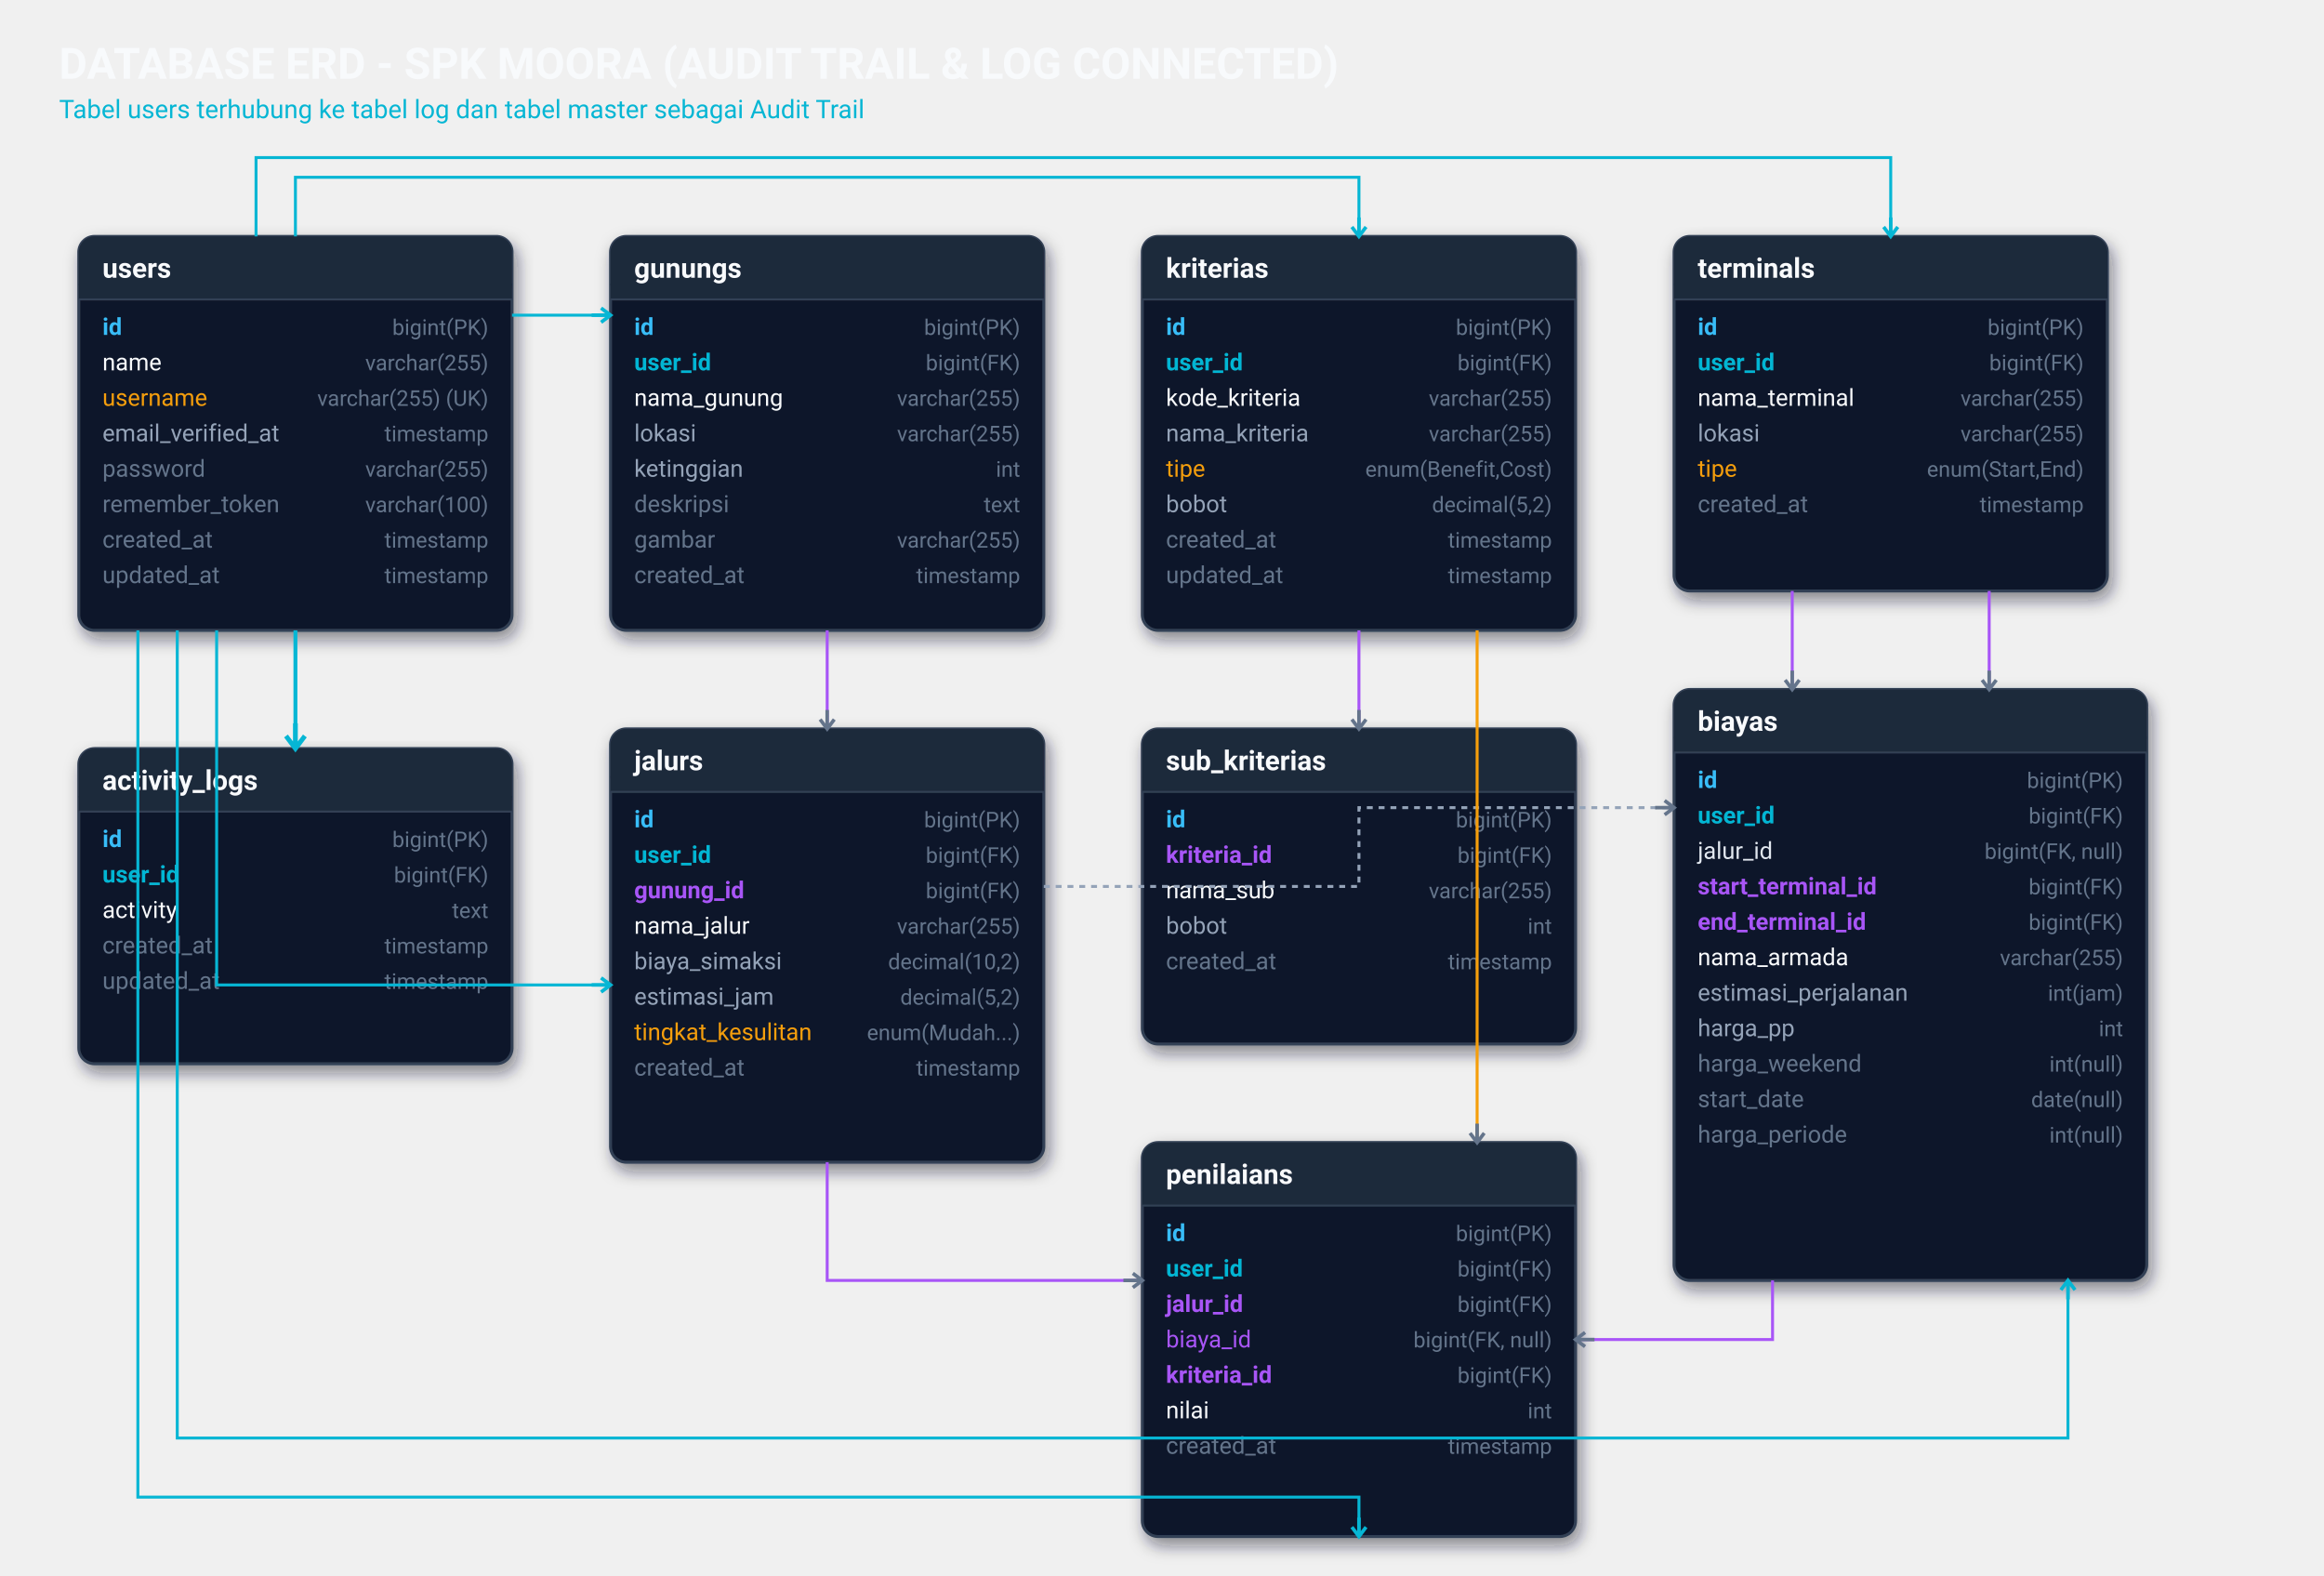
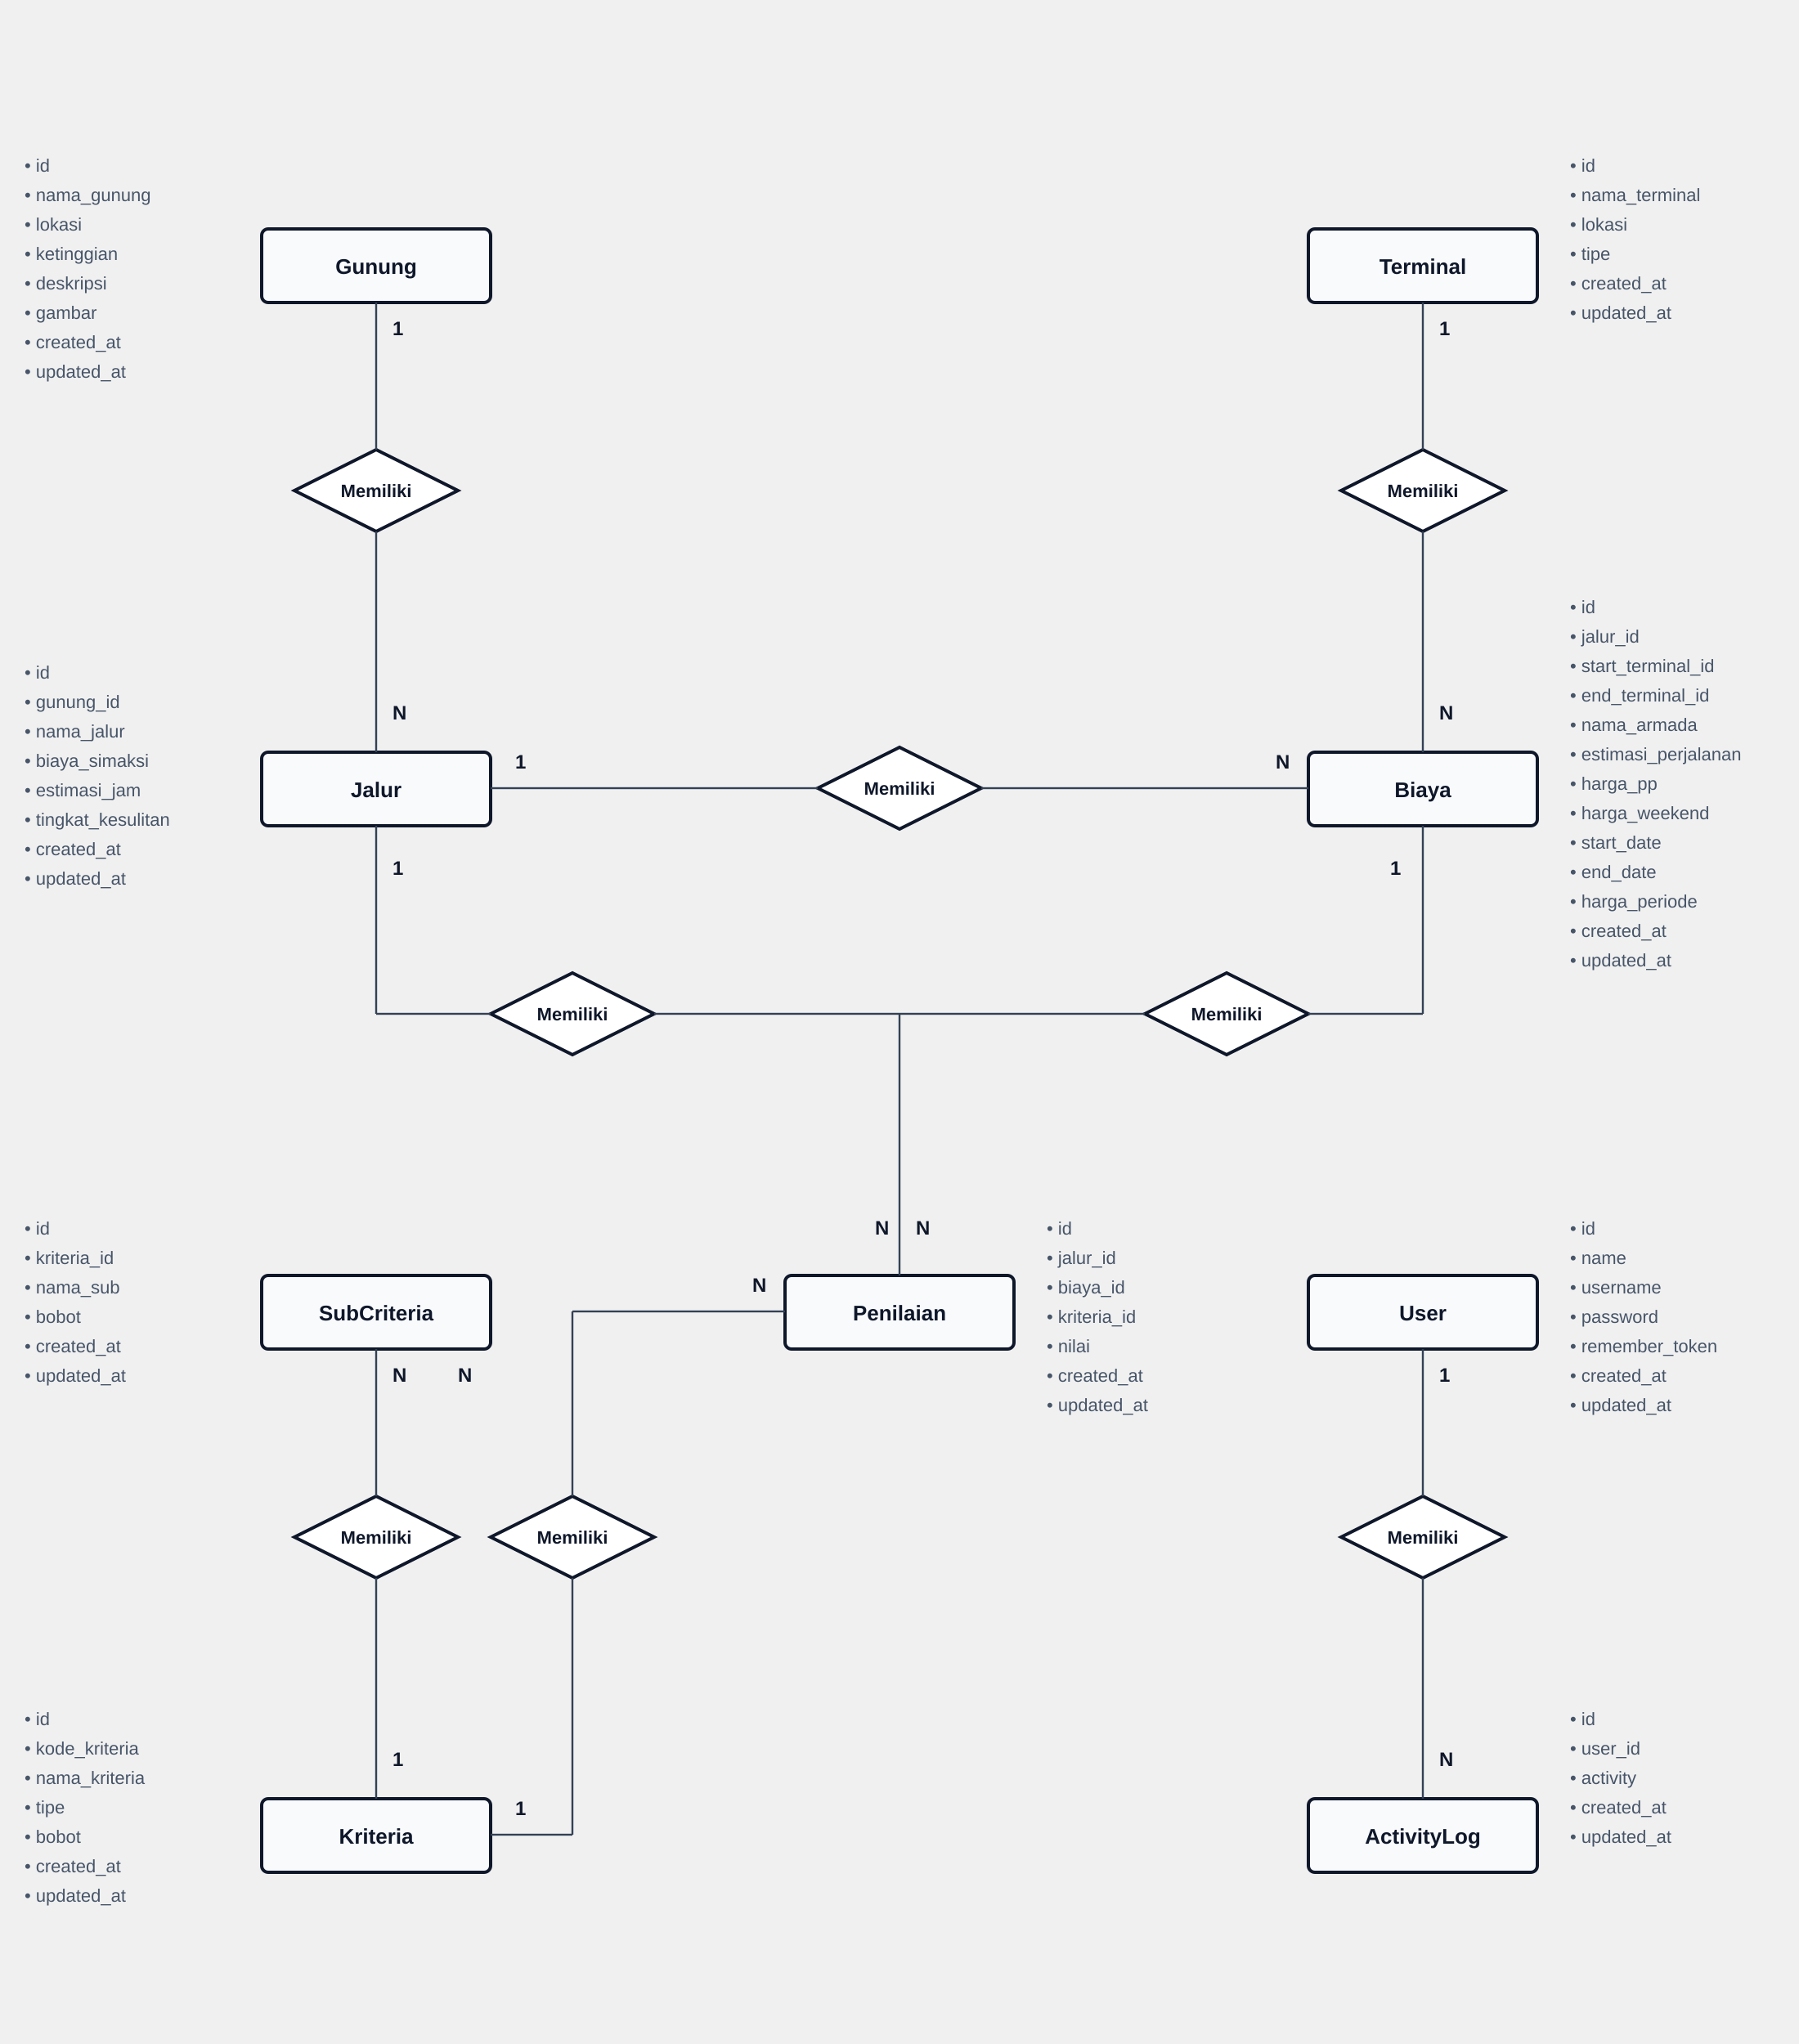
- <svg xmlns="http://www.w3.org/2000/svg" width="1180" height="800" viewBox="0 0 1180 800" style="background-color: #1e293b; font-family: 'Segoe UI', Roboto, Helvetica, Arial, sans-serif;">
-   <defs>
-     <filter id="shadow" x="-5%" y="-5%" width="110%" height="115%">
-       <feDropShadow dx="2" dy="4" stdDeviation="4" flood-color="#0f172a" flood-opacity="0.5" />
-     </filter>
-     <marker id="arrow" viewBox="0 0 10 10" refX="6" refY="5" markerWidth="6" markerHeight="6" orient="auto-start-reverse">
-       <path d="M 0 2 L 8 5 L 0 8 z" fill="#94a3b8" />
-     </marker>
-     <marker id="crowfoot" viewBox="0 0 10 10" refX="8" refY="5" markerWidth="8" markerHeight="8" orient="auto-start-reverse">
-       <path d="M 0 5 L 8 5 M 4 2 L 8 5 L 4 8" fill="none" stroke="#64748b" stroke-width="1.5" />
-     </marker>
-     <marker id="crowfoot-admin" viewBox="0 0 10 10" refX="8" refY="5" markerWidth="8" markerHeight="8" orient="auto-start-reverse">
-       <path d="M 0 5 L 8 5 M 4 2 L 8 5 L 4 8" fill="none" stroke="#06b6d4" stroke-width="1.5" />
-     </marker>
-   </defs>
-   <text x="30" y="40" fill="#f8fafc" font-size="22" font-weight="bold">DATABASE ERD - SPK MOORA (AUDIT TRAIL &amp; LOG CONNECTED)</text>
-   <text x="30" y="60" fill="#06b6d4" font-size="13">Tabel users terhubung ke tabel log dan tabel master sebagai Audit Trail</text>
-   <g filter="url(#shadow)">
-     <rect x="40" y="120" width="220" height="200" rx="8" fill="#0f172a" stroke="#334155" stroke-width="1.5" />
-     <rect x="40" y="120" width="220" height="32" rx="8" fill="#1e293b" />
-     <rect x="40" y="144" width="220" height="8" fill="#1e293b" />
-     <line x1="40" y1="152" x2="260" y2="152" stroke="#334155" stroke-width="1" />
-     <text x="52" y="141" fill="#f8fafc" font-size="14" font-weight="bold">users</text>
-     <text x="52" y="170" fill="#38bdf8" font-size="12" font-weight="bold">id</text>
-     <text x="248" y="170" fill="#64748b" font-size="11" text-anchor="end">bigint(PK)</text>
-     <text x="52" y="188" fill="#f8fafc" font-size="12" font-weight="normal">name</text>
-     <text x="248" y="188" fill="#64748b" font-size="11" text-anchor="end">varchar(255)</text>
-     <text x="52" y="206" fill="#f59e0b" font-size="12" font-weight="normal">username</text>
-     <text x="248" y="206" fill="#64748b" font-size="11" text-anchor="end">varchar(255) (UK)</text>
-     <text x="52" y="224" fill="#94a3b8" font-size="12" font-weight="normal">email_verified_at</text>
-     <text x="248" y="224" fill="#64748b" font-size="11" text-anchor="end">timestamp</text>
-     <text x="52" y="242" fill="#64748b" font-size="12" font-weight="normal">password</text>
-     <text x="248" y="242" fill="#64748b" font-size="11" text-anchor="end">varchar(255)</text>
-     <text x="52" y="260" fill="#64748b" font-size="12" font-weight="normal">remember_token</text>
-     <text x="248" y="260" fill="#64748b" font-size="11" text-anchor="end">varchar(100)</text>
-     <text x="52" y="278" fill="#64748b" font-size="12" font-weight="normal">created_at</text>
-     <text x="248" y="278" fill="#64748b" font-size="11" text-anchor="end">timestamp</text>
-     <text x="52" y="296" fill="#64748b" font-size="12" font-weight="normal">updated_at</text>
-     <text x="248" y="296" fill="#64748b" font-size="11" text-anchor="end">timestamp</text>
-   </g>
-   <g filter="url(#shadow)">
-     <rect x="40" y="380" width="220" height="160" rx="8" fill="#0f172a" stroke="#334155" stroke-width="1.5" />
-     <rect x="40" y="380" width="220" height="32" rx="8" fill="#1e293b" />
-     <rect x="40" y="404" width="220" height="8" fill="#1e293b" />
-     <line x1="40" y1="412" x2="260" y2="412" stroke="#334155" stroke-width="1" />
-     <text x="52" y="401" fill="#f8fafc" font-size="14" font-weight="bold">activity_logs</text>
-     <text x="52" y="430" fill="#38bdf8" font-size="12" font-weight="bold">id</text>
-     <text x="248" y="430" fill="#64748b" font-size="11" text-anchor="end">bigint(PK)</text>
-     <text x="52" y="448" fill="#06b6d4" font-size="12" font-weight="bold">user_id</text>
-     <text x="248" y="448" fill="#64748b" font-size="11" text-anchor="end">bigint(FK)</text>
-     <text x="52" y="466" fill="#f8fafc" font-size="12" font-weight="normal">activity</text>
-     <text x="248" y="466" fill="#64748b" font-size="11" text-anchor="end">text</text>
-     <text x="52" y="484" fill="#64748b" font-size="12" font-weight="normal">created_at</text>
-     <text x="248" y="484" fill="#64748b" font-size="11" text-anchor="end">timestamp</text>
-     <text x="52" y="502" fill="#64748b" font-size="12" font-weight="normal">updated_at</text>
-     <text x="248" y="502" fill="#64748b" font-size="11" text-anchor="end">timestamp</text>
-   </g>
-   <g filter="url(#shadow)">
-     <rect x="310" y="120" width="220" height="200" rx="8" fill="#0f172a" stroke="#334155" stroke-width="1.5" />
-     <rect x="310" y="120" width="220" height="32" rx="8" fill="#1e293b" />
-     <rect x="310" y="144" width="220" height="8" fill="#1e293b" />
-     <line x1="310" y1="152" x2="530" y2="152" stroke="#334155" stroke-width="1" />
-     <text x="322" y="141" fill="#f8fafc" font-size="14" font-weight="bold">gunungs</text>
-     <text x="322" y="170" fill="#38bdf8" font-size="12" font-weight="bold">id</text>
-     <text x="518" y="170" fill="#64748b" font-size="11" text-anchor="end">bigint(PK)</text>
-     <text x="322" y="188" fill="#06b6d4" font-size="12" font-weight="bold">user_id</text>
-     <text x="518" y="188" fill="#64748b" font-size="11" text-anchor="end">bigint(FK)</text>
-     <text x="322" y="206" fill="#f8fafc" font-size="12" font-weight="normal">nama_gunung</text>
-     <text x="518" y="206" fill="#64748b" font-size="11" text-anchor="end">varchar(255)</text>
-     <text x="322" y="224" fill="#94a3b8" font-size="12" font-weight="normal">lokasi</text>
-     <text x="518" y="224" fill="#64748b" font-size="11" text-anchor="end">varchar(255)</text>
-     <text x="322" y="242" fill="#94a3b8" font-size="12" font-weight="normal">ketinggian</text>
-     <text x="518" y="242" fill="#64748b" font-size="11" text-anchor="end">int</text>
-     <text x="322" y="260" fill="#64748b" font-size="12" font-weight="normal">deskripsi</text>
-     <text x="518" y="260" fill="#64748b" font-size="11" text-anchor="end">text</text>
-     <text x="322" y="278" fill="#64748b" font-size="12" font-weight="normal">gambar</text>
-     <text x="518" y="278" fill="#64748b" font-size="11" text-anchor="end">varchar(255)</text>
-     <text x="322" y="296" fill="#64748b" font-size="12" font-weight="normal">created_at</text>
-     <text x="518" y="296" fill="#64748b" font-size="11" text-anchor="end">timestamp</text>
-   </g>
-   <g filter="url(#shadow)">
-     <rect x="580" y="120" width="220" height="200" rx="8" fill="#0f172a" stroke="#334155" stroke-width="1.5" />
-     <rect x="580" y="120" width="220" height="32" rx="8" fill="#1e293b" />
-     <rect x="580" y="144" width="220" height="8" fill="#1e293b" />
-     <line x1="580" y1="152" x2="800" y2="152" stroke="#334155" stroke-width="1" />
-     <text x="592" y="141" fill="#f8fafc" font-size="14" font-weight="bold">kriterias</text>
-     <text x="592" y="170" fill="#38bdf8" font-size="12" font-weight="bold">id</text>
-     <text x="788" y="170" fill="#64748b" font-size="11" text-anchor="end">bigint(PK)</text>
-     <text x="592" y="188" fill="#06b6d4" font-size="12" font-weight="bold">user_id</text>
-     <text x="788" y="188" fill="#64748b" font-size="11" text-anchor="end">bigint(FK)</text>
-     <text x="592" y="206" fill="#f8fafc" font-size="12" font-weight="normal">kode_kriteria</text>
-     <text x="788" y="206" fill="#64748b" font-size="11" text-anchor="end">varchar(255)</text>
-     <text x="592" y="224" fill="#94a3b8" font-size="12" font-weight="normal">nama_kriteria</text>
-     <text x="788" y="224" fill="#64748b" font-size="11" text-anchor="end">varchar(255)</text>
-     <text x="592" y="242" fill="#f59e0b" font-size="12" font-weight="normal">tipe</text>
-     <text x="788" y="242" fill="#64748b" font-size="11" text-anchor="end">enum(Benefit,Cost)</text>
-     <text x="592" y="260" fill="#94a3b8" font-size="12" font-weight="normal">bobot</text>
-     <text x="788" y="260" fill="#64748b" font-size="11" text-anchor="end">decimal(5,2)</text>
-     <text x="592" y="278" fill="#64748b" font-size="12" font-weight="normal">created_at</text>
-     <text x="788" y="278" fill="#64748b" font-size="11" text-anchor="end">timestamp</text>
-     <text x="592" y="296" fill="#64748b" font-size="12" font-weight="normal">updated_at</text>
-     <text x="788" y="296" fill="#64748b" font-size="11" text-anchor="end">timestamp</text>
-   </g>
-   <g filter="url(#shadow)">
-     <rect x="850" y="120" width="220" height="180" rx="8" fill="#0f172a" stroke="#334155" stroke-width="1.5" />
-     <rect x="850" y="120" width="220" height="32" rx="8" fill="#1e293b" />
-     <rect x="850" y="144" width="220" height="8" fill="#1e293b" />
-     <line x1="850" y1="152" x2="1070" y2="152" stroke="#334155" stroke-width="1" />
-     <text x="862" y="141" fill="#f8fafc" font-size="14" font-weight="bold">terminals</text>
-     <text x="862" y="170" fill="#38bdf8" font-size="12" font-weight="bold">id</text>
-     <text x="1058" y="170" fill="#64748b" font-size="11" text-anchor="end">bigint(PK)</text>
-     <text x="862" y="188" fill="#06b6d4" font-size="12" font-weight="bold">user_id</text>
-     <text x="1058" y="188" fill="#64748b" font-size="11" text-anchor="end">bigint(FK)</text>
-     <text x="862" y="206" fill="#f8fafc" font-size="12" font-weight="normal">nama_terminal</text>
-     <text x="1058" y="206" fill="#64748b" font-size="11" text-anchor="end">varchar(255)</text>
-     <text x="862" y="224" fill="#94a3b8" font-size="12" font-weight="normal">lokasi</text>
-     <text x="1058" y="224" fill="#64748b" font-size="11" text-anchor="end">varchar(255)</text>
-     <text x="862" y="242" fill="#f59e0b" font-size="12" font-weight="normal">tipe</text>
-     <text x="1058" y="242" fill="#64748b" font-size="11" text-anchor="end">enum(Start,End)</text>
-     <text x="862" y="260" fill="#64748b" font-size="12" font-weight="normal">created_at</text>
-     <text x="1058" y="260" fill="#64748b" font-size="11" text-anchor="end">timestamp</text>
-   </g>
-   <g filter="url(#shadow)">
-     <rect x="310" y="370" width="220" height="220" rx="8" fill="#0f172a" stroke="#334155" stroke-width="1.5" />
-     <rect x="310" y="370" width="220" height="32" rx="8" fill="#1e293b" />
-     <rect x="310" y="394" width="220" height="8" fill="#1e293b" />
-     <line x1="310" y1="402" x2="530" y2="402" stroke="#334155" stroke-width="1" />
-     <text x="322" y="391" fill="#f8fafc" font-size="14" font-weight="bold">jalurs</text>
-     <text x="322" y="420" fill="#38bdf8" font-size="12" font-weight="bold">id</text>
-     <text x="518" y="420" fill="#64748b" font-size="11" text-anchor="end">bigint(PK)</text>
-     <text x="322" y="438" fill="#06b6d4" font-size="12" font-weight="bold">user_id</text>
-     <text x="518" y="438" fill="#64748b" font-size="11" text-anchor="end">bigint(FK)</text>
-     <text x="322" y="456" fill="#a855f7" font-size="12" font-weight="bold">gunung_id</text>
-     <text x="518" y="456" fill="#64748b" font-size="11" text-anchor="end">bigint(FK)</text>
-     <text x="322" y="474" fill="#f8fafc" font-size="12" font-weight="normal">nama_jalur</text>
-     <text x="518" y="474" fill="#64748b" font-size="11" text-anchor="end">varchar(255)</text>
-     <text x="322" y="492" fill="#94a3b8" font-size="12" font-weight="normal">biaya_simaksi</text>
-     <text x="518" y="492" fill="#64748b" font-size="11" text-anchor="end">decimal(10,2)</text>
-     <text x="322" y="510" fill="#94a3b8" font-size="12" font-weight="normal">estimasi_jam</text>
-     <text x="518" y="510" fill="#64748b" font-size="11" text-anchor="end">decimal(5,2)</text>
-     <text x="322" y="528" fill="#f59e0b" font-size="12" font-weight="normal">tingkat_kesulitan</text>
-     <text x="518" y="528" fill="#64748b" font-size="11" text-anchor="end">enum(Mudah...)</text>
-     <text x="322" y="546" fill="#64748b" font-size="12" font-weight="normal">created_at</text>
-     <text x="518" y="546" fill="#64748b" font-size="11" text-anchor="end">timestamp</text>
-   </g>
-   <g filter="url(#shadow)">
-     <rect x="580" y="370" width="220" height="160" rx="8" fill="#0f172a" stroke="#334155" stroke-width="1.5" />
-     <rect x="580" y="370" width="220" height="32" rx="8" fill="#1e293b" />
-     <rect x="580" y="394" width="220" height="8" fill="#1e293b" />
-     <line x1="580" y1="402" x2="800" y2="402" stroke="#334155" stroke-width="1" />
-     <text x="592" y="391" fill="#f8fafc" font-size="14" font-weight="bold">sub_kriterias</text>
-     <text x="592" y="420" fill="#38bdf8" font-size="12" font-weight="bold">id</text>
-     <text x="788" y="420" fill="#64748b" font-size="11" text-anchor="end">bigint(PK)</text>
-     <text x="592" y="438" fill="#a855f7" font-size="12" font-weight="bold">kriteria_id</text>
-     <text x="788" y="438" fill="#64748b" font-size="11" text-anchor="end">bigint(FK)</text>
-     <text x="592" y="456" fill="#f8fafc" font-size="12" font-weight="normal">nama_sub</text>
-     <text x="788" y="456" fill="#64748b" font-size="11" text-anchor="end">varchar(255)</text>
-     <text x="592" y="474" fill="#94a3b8" font-size="12" font-weight="normal">bobot</text>
-     <text x="788" y="474" fill="#64748b" font-size="11" text-anchor="end">int</text>
-     <text x="592" y="492" fill="#64748b" font-size="12" font-weight="normal">created_at</text>
-     <text x="788" y="492" fill="#64748b" font-size="11" text-anchor="end">timestamp</text>
-   </g>
-   <g filter="url(#shadow)">
-     <rect x="850" y="350" width="240" height="300" rx="8" fill="#0f172a" stroke="#334155" stroke-width="1.5" />
-     <rect x="850" y="350" width="240" height="32" rx="8" fill="#1e293b" />
-     <rect x="850" y="374" width="240" height="8" fill="#1e293b" />
-     <line x1="850" y1="382" x2="1090" y2="382" stroke="#334155" stroke-width="1" />
-     <text x="862" y="371" fill="#f8fafc" font-size="14" font-weight="bold">biayas</text>
-     <text x="862" y="400" fill="#38bdf8" font-size="12" font-weight="bold">id</text>
-     <text x="1078" y="400" fill="#64748b" font-size="11" text-anchor="end">bigint(PK)</text>
-     <text x="862" y="418" fill="#06b6d4" font-size="12" font-weight="bold">user_id</text>
-     <text x="1078" y="418" fill="#64748b" font-size="11" text-anchor="end">bigint(FK)</text>
-     <text x="862" y="436" fill="#e2e8f0" font-size="12" font-weight="normal">jalur_id</text>
-     <text x="1078" y="436" fill="#64748b" font-size="11" text-anchor="end">bigint(FK, null)</text>
-     <text x="862" y="454" fill="#a855f7" font-size="12" font-weight="bold">start_terminal_id</text>
-     <text x="1078" y="454" fill="#64748b" font-size="11" text-anchor="end">bigint(FK)</text>
-     <text x="862" y="472" fill="#a855f7" font-size="12" font-weight="bold">end_terminal_id</text>
-     <text x="1078" y="472" fill="#64748b" font-size="11" text-anchor="end">bigint(FK)</text>
-     <text x="862" y="490" fill="#f8fafc" font-size="12" font-weight="normal">nama_armada</text>
-     <text x="1078" y="490" fill="#64748b" font-size="11" text-anchor="end">varchar(255)</text>
-     <text x="862" y="508" fill="#94a3b8" font-size="12" font-weight="normal">estimasi_perjalanan</text>
-     <text x="1078" y="508" fill="#64748b" font-size="11" text-anchor="end">int(jam)</text>
-     <text x="862" y="526" fill="#94a3b8" font-size="12" font-weight="normal">harga_pp</text>
-     <text x="1078" y="526" fill="#64748b" font-size="11" text-anchor="end">int</text>
-     <text x="862" y="544" fill="#64748b" font-size="12" font-weight="normal">harga_weekend</text>
-     <text x="1078" y="544" fill="#64748b" font-size="11" text-anchor="end">int(null)</text>
-     <text x="862" y="562" fill="#64748b" font-size="12" font-weight="normal">start_date</text>
-     <text x="1078" y="562" fill="#64748b" font-size="11" text-anchor="end">date(null)</text>
-     <text x="862" y="580" fill="#64748b" font-size="12" font-weight="normal">harga_periode</text>
-     <text x="1078" y="580" fill="#64748b" font-size="11" text-anchor="end">int(null)</text>
-   </g>
-   <g filter="url(#shadow)">
-     <rect x="580" y="580" width="220" height="200" rx="8" fill="#0f172a" stroke="#334155" stroke-width="1.5" />
-     <rect x="580" y="580" width="220" height="32" rx="8" fill="#1e293b" />
-     <rect x="580" y="604" width="220" height="8" fill="#1e293b" />
-     <line x1="580" y1="612" x2="800" y2="612" stroke="#334155" stroke-width="1" />
-     <text x="592" y="601" fill="#f8fafc" font-size="14" font-weight="bold">penilaians</text>
-     <text x="592" y="630" fill="#38bdf8" font-size="12" font-weight="bold">id</text>
-     <text x="788" y="630" fill="#64748b" font-size="11" text-anchor="end">bigint(PK)</text>
-     <text x="592" y="648" fill="#06b6d4" font-size="12" font-weight="bold">user_id</text>
-     <text x="788" y="648" fill="#64748b" font-size="11" text-anchor="end">bigint(FK)</text>
-     <text x="592" y="666" fill="#a855f7" font-size="12" font-weight="bold">jalur_id</text>
-     <text x="788" y="666" fill="#64748b" font-size="11" text-anchor="end">bigint(FK)</text>
-     <text x="592" y="684" fill="#a855f7" font-size="12" font-weight="normal">biaya_id</text>
-     <text x="788" y="684" fill="#64748b" font-size="11" text-anchor="end">bigint(FK, null)</text>
-     <text x="592" y="702" fill="#a855f7" font-size="12" font-weight="bold">kriteria_id</text>
-     <text x="788" y="702" fill="#64748b" font-size="11" text-anchor="end">bigint(FK)</text>
-     <text x="592" y="720" fill="#f8fafc" font-size="12" font-weight="normal">nilai</text>
-     <text x="788" y="720" fill="#64748b" font-size="11" text-anchor="end">int</text>
-     <text x="592" y="738" fill="#64748b" font-size="12" font-weight="normal">created_at</text>
-     <text x="788" y="738" fill="#64748b" font-size="11" text-anchor="end">timestamp</text>
-   </g>
-   <path d="M 420 320 L 420 370" stroke="#a855f7" stroke-width="1.5" fill="none" marker-end="url(#crowfoot)" />
-   <path d="M 530 450 L 690 450 L 690 410 L 850 410" stroke="#94a3b8" stroke-width="1.5" fill="none" stroke-dasharray="3 3" marker-end="url(#crowfoot)" />
-   <path d="M 910 300 L 910 350" stroke="#a855f7" stroke-width="1.5" fill="none" marker-end="url(#crowfoot)" />
-   <path d="M 1010 300 L 1010 350" stroke="#a855f7" stroke-width="1.5" fill="none" marker-end="url(#crowfoot)" />
-   <path d="M 420 590 L 420 650 L 580 650" stroke="#a855f7" stroke-width="1.5" fill="none" marker-end="url(#crowfoot)" />
-   <path d="M 900 650 L 900 680 L 800 680" stroke="#a855f7" stroke-width="1.5" fill="none" marker-end="url(#crowfoot)" />
-   <path d="M 690 320 L 690 370" stroke="#a855f7" stroke-width="1.5" fill="none" marker-end="url(#crowfoot)" />
-   <path d="M 750 320 L 750 580" stroke="#f59e0b" stroke-width="1.5" fill="none" marker-end="url(#crowfoot)" />
-   <path d="M 260 160 L 310 160" stroke="#06b6d4" stroke-width="1.5" fill="none" marker-end="url(#crowfoot-admin)" />
-   <path d="M 150 320 L 150 380" stroke="#06b6d4" stroke-width="2" fill="none" marker-end="url(#crowfoot-admin)" />
-   <path d="M 150 120 L 150 90 L 690 90 L 690 120" stroke="#06b6d4" stroke-width="1.5" fill="none" marker-end="url(#crowfoot-admin)" />
-   <path d="M 130 120 L 130 80 L 960 80 L 960 120" stroke="#06b6d4" stroke-width="1.5" fill="none" marker-end="url(#crowfoot-admin)" />
-   <path d="M 110 320 L 110 500 L 310 500" stroke="#06b6d4" stroke-width="1.5" fill="none" marker-end="url(#crowfoot-admin)" />
-   <path d="M 90 320 L 90 730 L 1050 730 L 1050 650" stroke="#06b6d4" stroke-width="1.5" fill="none" marker-end="url(#crowfoot-admin)" />
-   <path d="M 70 320 L 70 760 L 690 760 L 690 780" stroke="#06b6d4" stroke-width="1.5" fill="none" marker-end="url(#crowfoot-admin)" />
+ <svg xmlns="http://www.w3.org/2000/svg" width="1100" height="1250" viewBox="0 0 1100 1250" style="background-color: #ffffff; font-family: 'Segoe UI', 'Arial', sans-serif;">
+   <rect x="160" y="140" width="140" height="45" fill="#f8fafc" stroke="#0f172a" stroke-width="2" rx="4" />
+   <text x="230.0" y="167.5" fill="#0f172a" font-size="13" font-weight="bold" text-anchor="middle">Gunung</text>
+   <text x="15" y="105" fill="#475569" font-size="11">• id</text>
+   <text x="15" y="123" fill="#475569" font-size="11">• nama_gunung</text>
+   <text x="15" y="141" fill="#475569" font-size="11">• lokasi</text>
+   <text x="15" y="159" fill="#475569" font-size="11">• ketinggian</text>
+   <text x="15" y="177" fill="#475569" font-size="11">• deskripsi</text>
+   <text x="15" y="195" fill="#475569" font-size="11">• gambar</text>
+   <text x="15" y="213" fill="#475569" font-size="11">• created_at</text>
+   <text x="15" y="231" fill="#475569" font-size="11">• updated_at</text>
+   <rect x="800" y="140" width="140" height="45" fill="#f8fafc" stroke="#0f172a" stroke-width="2" rx="4" />
+   <text x="870.0" y="167.5" fill="#0f172a" font-size="13" font-weight="bold" text-anchor="middle">Terminal</text>
+   <text x="960" y="105" fill="#475569" font-size="11">• id</text>
+   <text x="960" y="123" fill="#475569" font-size="11">• nama_terminal</text>
+   <text x="960" y="141" fill="#475569" font-size="11">• lokasi</text>
+   <text x="960" y="159" fill="#475569" font-size="11">• tipe</text>
+   <text x="960" y="177" fill="#475569" font-size="11">• created_at</text>
+   <text x="960" y="195" fill="#475569" font-size="11">• updated_at</text>
+   <rect x="160" y="460" width="140" height="45" fill="#f8fafc" stroke="#0f172a" stroke-width="2" rx="4" />
+   <text x="230.0" y="487.5" fill="#0f172a" font-size="13" font-weight="bold" text-anchor="middle">Jalur</text>
+   <text x="15" y="415" fill="#475569" font-size="11">• id</text>
+   <text x="15" y="433" fill="#475569" font-size="11">• gunung_id</text>
+   <text x="15" y="451" fill="#475569" font-size="11">• nama_jalur</text>
+   <text x="15" y="469" fill="#475569" font-size="11">• biaya_simaksi</text>
+   <text x="15" y="487" fill="#475569" font-size="11">• estimasi_jam</text>
+   <text x="15" y="505" fill="#475569" font-size="11">• tingkat_kesulitan</text>
+   <text x="15" y="523" fill="#475569" font-size="11">• created_at</text>
+   <text x="15" y="541" fill="#475569" font-size="11">• updated_at</text>
+   <rect x="800" y="460" width="140" height="45" fill="#f8fafc" stroke="#0f172a" stroke-width="2" rx="4" />
+   <text x="870.0" y="487.5" fill="#0f172a" font-size="13" font-weight="bold" text-anchor="middle">Biaya</text>
+   <text x="960" y="375" fill="#475569" font-size="11">• id</text>
+   <text x="960" y="393" fill="#475569" font-size="11">• jalur_id</text>
+   <text x="960" y="411" fill="#475569" font-size="11">• start_terminal_id</text>
+   <text x="960" y="429" fill="#475569" font-size="11">• end_terminal_id</text>
+   <text x="960" y="447" fill="#475569" font-size="11">• nama_armada</text>
+   <text x="960" y="465" fill="#475569" font-size="11">• estimasi_perjalanan</text>
+   <text x="960" y="483" fill="#475569" font-size="11">• harga_pp</text>
+   <text x="960" y="501" fill="#475569" font-size="11">• harga_weekend</text>
+   <text x="960" y="519" fill="#475569" font-size="11">• start_date</text>
+   <text x="960" y="537" fill="#475569" font-size="11">• end_date</text>
+   <text x="960" y="555" fill="#475569" font-size="11">• harga_periode</text>
+   <text x="960" y="573" fill="#475569" font-size="11">• created_at</text>
+   <text x="960" y="591" fill="#475569" font-size="11">• updated_at</text>
+   <rect x="160" y="780" width="140" height="45" fill="#f8fafc" stroke="#0f172a" stroke-width="2" rx="4" />
+   <text x="230.0" y="807.5" fill="#0f172a" font-size="13" font-weight="bold" text-anchor="middle">SubCriteria</text>
+   <text x="15" y="755" fill="#475569" font-size="11">• id</text>
+   <text x="15" y="773" fill="#475569" font-size="11">• kriteria_id</text>
+   <text x="15" y="791" fill="#475569" font-size="11">• nama_sub</text>
+   <text x="15" y="809" fill="#475569" font-size="11">• bobot</text>
+   <text x="15" y="827" fill="#475569" font-size="11">• created_at</text>
+   <text x="15" y="845" fill="#475569" font-size="11">• updated_at</text>
+   <rect x="800" y="780" width="140" height="45" fill="#f8fafc" stroke="#0f172a" stroke-width="2" rx="4" />
+   <text x="870.0" y="807.5" fill="#0f172a" font-size="13" font-weight="bold" text-anchor="middle">User</text>
+   <text x="960" y="755" fill="#475569" font-size="11">• id</text>
+   <text x="960" y="773" fill="#475569" font-size="11">• name</text>
+   <text x="960" y="791" fill="#475569" font-size="11">• username</text>
+   <text x="960" y="809" fill="#475569" font-size="11">• password</text>
+   <text x="960" y="827" fill="#475569" font-size="11">• remember_token</text>
+   <text x="960" y="845" fill="#475569" font-size="11">• created_at</text>
+   <text x="960" y="863" fill="#475569" font-size="11">• updated_at</text>
+   <rect x="160" y="1100" width="140" height="45" fill="#f8fafc" stroke="#0f172a" stroke-width="2" rx="4" />
+   <text x="230.0" y="1127.5" fill="#0f172a" font-size="13" font-weight="bold" text-anchor="middle">Kriteria</text>
+   <text x="15" y="1055" fill="#475569" font-size="11">• id</text>
+   <text x="15" y="1073" fill="#475569" font-size="11">• kode_kriteria</text>
+   <text x="15" y="1091" fill="#475569" font-size="11">• nama_kriteria</text>
+   <text x="15" y="1109" fill="#475569" font-size="11">• tipe</text>
+   <text x="15" y="1127" fill="#475569" font-size="11">• bobot</text>
+   <text x="15" y="1145" fill="#475569" font-size="11">• created_at</text>
+   <text x="15" y="1163" fill="#475569" font-size="11">• updated_at</text>
+   <rect x="800" y="1100" width="140" height="45" fill="#f8fafc" stroke="#0f172a" stroke-width="2" rx="4" />
+   <text x="870.0" y="1127.5" fill="#0f172a" font-size="13" font-weight="bold" text-anchor="middle">ActivityLog</text>
+   <text x="960" y="1055" fill="#475569" font-size="11">• id</text>
+   <text x="960" y="1073" fill="#475569" font-size="11">• user_id</text>
+   <text x="960" y="1091" fill="#475569" font-size="11">• activity</text>
+   <text x="960" y="1109" fill="#475569" font-size="11">• created_at</text>
+   <text x="960" y="1127" fill="#475569" font-size="11">• updated_at</text>
+   <rect x="480" y="780" width="140" height="45" fill="#f8fafc" stroke="#0f172a" stroke-width="2" rx="4" />
+   <text x="550.0" y="807.5" fill="#0f172a" font-size="13" font-weight="bold" text-anchor="middle">Penilaian</text>
+   <text x="640" y="755" fill="#475569" font-size="11">• id</text>
+   <text x="640" y="773" fill="#475569" font-size="11">• jalur_id</text>
+   <text x="640" y="791" fill="#475569" font-size="11">• biaya_id</text>
+   <text x="640" y="809" fill="#475569" font-size="11">• kriteria_id</text>
+   <text x="640" y="827" fill="#475569" font-size="11">• nilai</text>
+   <text x="640" y="845" fill="#475569" font-size="11">• created_at</text>
+   <text x="640" y="863" fill="#475569" font-size="11">• updated_at</text>
+   <polygon points="230,275.0 280.0,300 230,325.0 180.0,300" fill="#ffffff" stroke="#0f172a" stroke-width="2" />
+   <text x="230" y="304" fill="#0f172a" font-size="11" font-weight="bold" text-anchor="middle">Memiliki</text>
+   <line x1="230" y1="185" x2="230" y2="275" stroke="#334155" stroke-width="1.2" />
+   <line x1="230" y1="325" x2="230" y2="460" stroke="#334155" stroke-width="1.2" />
+   <text x="240" y="205" fill="#0f172a" font-size="12" font-weight="bold">1</text>
+   <text x="240" y="440" fill="#0f172a" font-size="12" font-weight="bold">N</text>
+   <polygon points="870,275.0 920.0,300 870,325.0 820.0,300" fill="#ffffff" stroke="#0f172a" stroke-width="2" />
+   <text x="870" y="304" fill="#0f172a" font-size="11" font-weight="bold" text-anchor="middle">Memiliki</text>
+   <line x1="870" y1="185" x2="870" y2="275" stroke="#334155" stroke-width="1.2" />
+   <line x1="870" y1="325" x2="870" y2="460" stroke="#334155" stroke-width="1.2" />
+   <text x="880" y="205" fill="#0f172a" font-size="12" font-weight="bold">1</text>
+   <text x="880" y="440" fill="#0f172a" font-size="12" font-weight="bold">N</text>
+   <polygon points="870,915.0 920.0,940 870,965.0 820.0,940" fill="#ffffff" stroke="#0f172a" stroke-width="2" />
+   <text x="870" y="944" fill="#0f172a" font-size="11" font-weight="bold" text-anchor="middle">Memiliki</text>
+   <line x1="870" y1="825" x2="870" y2="915" stroke="#334155" stroke-width="1.2" />
+   <line x1="870" y1="965" x2="870" y2="1100" stroke="#334155" stroke-width="1.2" />
+   <text x="880" y="845" fill="#0f172a" font-size="12" font-weight="bold">1</text>
+   <text x="880" y="1080" fill="#0f172a" font-size="12" font-weight="bold">N</text>
+   <polygon points="230,915.0 280.0,940 230,965.0 180.0,940" fill="#ffffff" stroke="#0f172a" stroke-width="2" />
+   <text x="230" y="944" fill="#0f172a" font-size="11" font-weight="bold" text-anchor="middle">Memiliki</text>
+   <line x1="230" y1="825" x2="230" y2="915" stroke="#334155" stroke-width="1.2" />
+   <line x1="230" y1="965" x2="230" y2="1100" stroke="#334155" stroke-width="1.2" />
+   <text x="280" y="845" fill="#0f172a" font-size="12" font-weight="bold">N</text>
+   <text x="240" y="845" fill="#0f172a" font-size="12" font-weight="bold">N</text>
+   <text x="240" y="1080" fill="#0f172a" font-size="12" font-weight="bold">1</text>
+   <polygon points="550,457.0 600.0,482 550,507.0 500.0,482" fill="#ffffff" stroke="#0f172a" stroke-width="2" />
+   <text x="550" y="486" fill="#0f172a" font-size="11" font-weight="bold" text-anchor="middle">Memiliki</text>
+   <line x1="300" y1="482" x2="500" y2="482" stroke="#334155" stroke-width="1.2" />
+   <line x1="600" y1="482" x2="800" y2="482" stroke="#334155" stroke-width="1.2" />
+   <text x="315" y="470" fill="#0f172a" font-size="12" font-weight="bold">1</text>
+   <text x="780" y="470" fill="#0f172a" font-size="12" font-weight="bold">N</text>
+   <polygon points="350,595.0 400.0,620 350,645.0 300.0,620" fill="#ffffff" stroke="#0f172a" stroke-width="2" />
+   <text x="350" y="624" fill="#0f172a" font-size="11" font-weight="bold" text-anchor="middle">Memiliki</text>
+   <line x1="230" y1="505" x2="230" y2="620" stroke="#334155" stroke-width="1.2" />
+   <line x1="230" y1="620" x2="300" y2="620" stroke="#334155" stroke-width="1.2" />
+   <line x1="400" y1="620" x2="550" y2="620" stroke="#334155" stroke-width="1.2" />
+   <line x1="550" y1="620" x2="550" y2="780" stroke="#334155" stroke-width="1.2" />
+   <text x="240" y="535" fill="#0f172a" font-size="12" font-weight="bold">1</text>
+   <text x="560" y="755" fill="#0f172a" font-size="12" font-weight="bold">N</text>
+   <polygon points="750,595.0 800.0,620 750,645.0 700.0,620" fill="#ffffff" stroke="#0f172a" stroke-width="2" />
+   <text x="750" y="624" fill="#0f172a" font-size="11" font-weight="bold" text-anchor="middle">Memiliki</text>
+   <line x1="870" y1="505" x2="870" y2="620" stroke="#334155" stroke-width="1.2" />
+   <line x1="870" y1="620" x2="800" y2="620" stroke="#334155" stroke-width="1.2" />
+   <line x1="700" y1="620" x2="550" y2="620" stroke="#334155" stroke-width="1.2" />
+   <text x="850" y="535" fill="#0f172a" font-size="12" font-weight="bold">1</text>
+   <text x="535" y="755" fill="#0f172a" font-size="12" font-weight="bold">N</text>
+   <polygon points="350,915.0 400.0,940 350,965.0 300.0,940" fill="#ffffff" stroke="#0f172a" stroke-width="2" />
+   <text x="350" y="944" fill="#0f172a" font-size="11" font-weight="bold" text-anchor="middle">Memiliki</text>
+   <line x1="300" y1="1122" x2="350" y2="1122" stroke="#334155" stroke-width="1.2" />
+   <line x1="350" y1="1122" x2="350" y2="965" stroke="#334155" stroke-width="1.2" />
+   <line x1="350" y1="915" x2="350" y2="802" stroke="#334155" stroke-width="1.2" />
+   <line x1="350" y1="802" x2="480" y2="802" stroke="#334155" stroke-width="1.2" />
+   <text x="315" y="1110" fill="#0f172a" font-size="12" font-weight="bold">1</text>
+   <text x="460" y="790" fill="#0f172a" font-size="12" font-weight="bold">N</text>
</svg>
